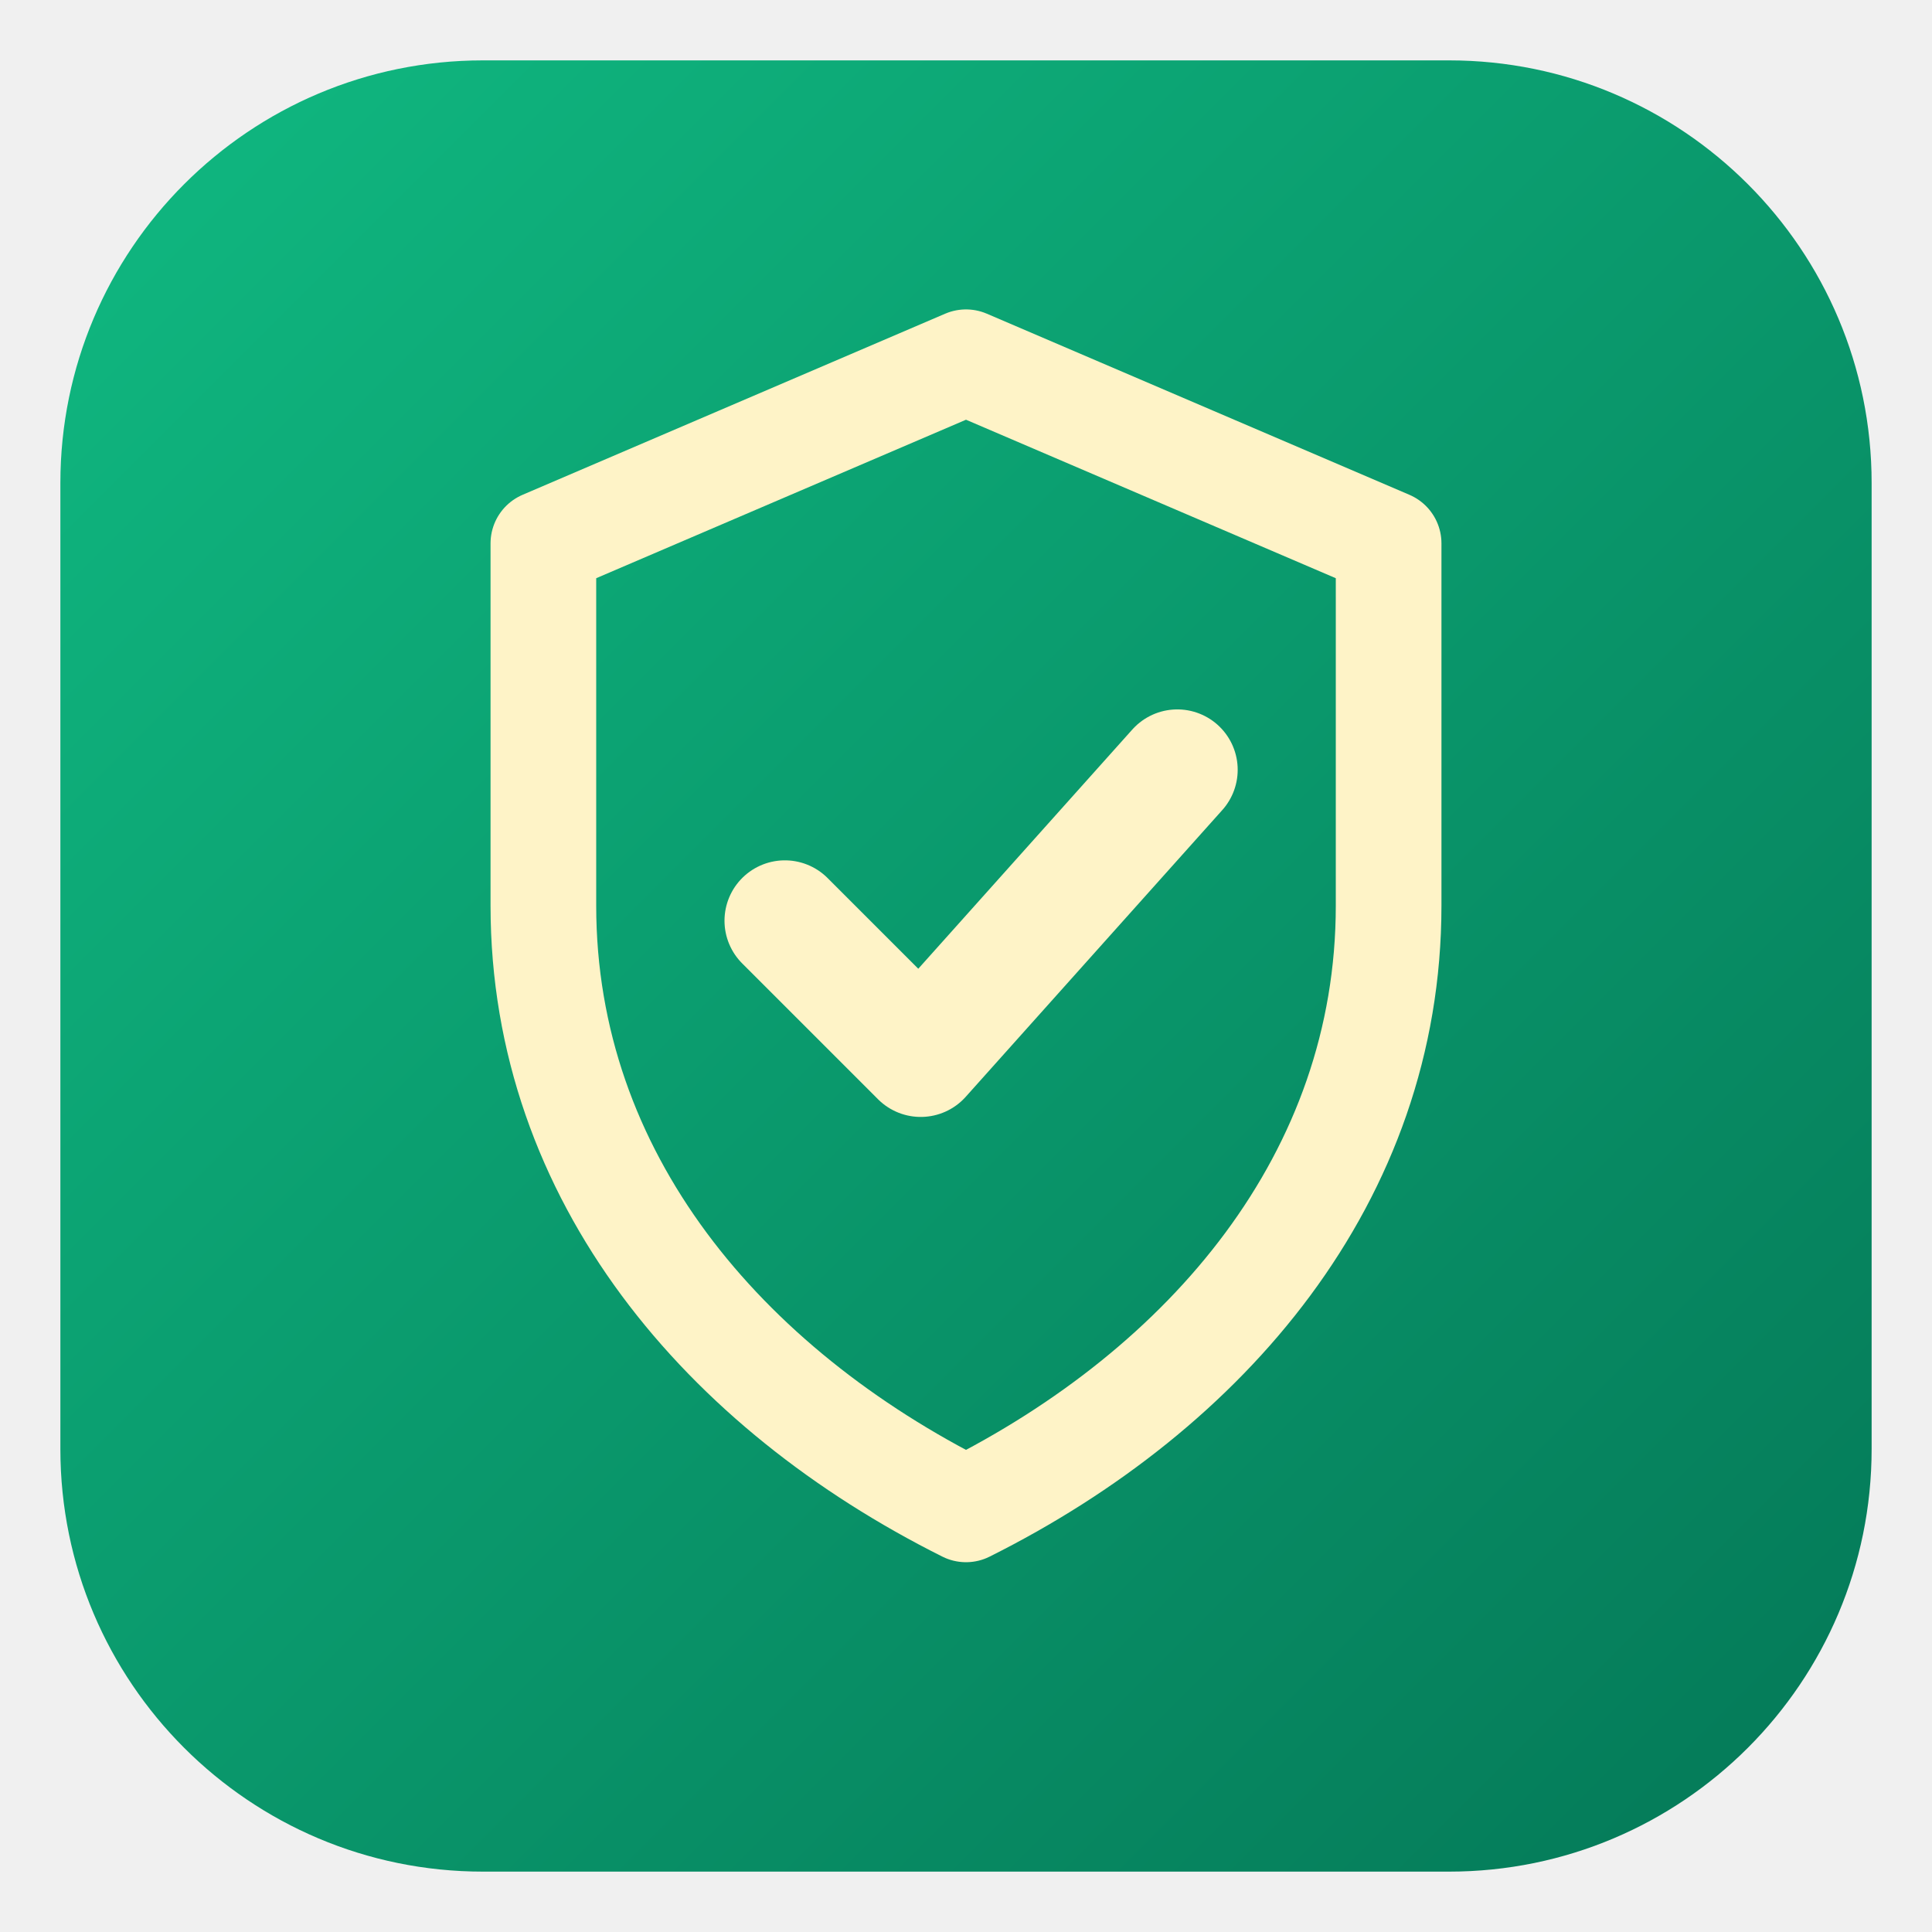
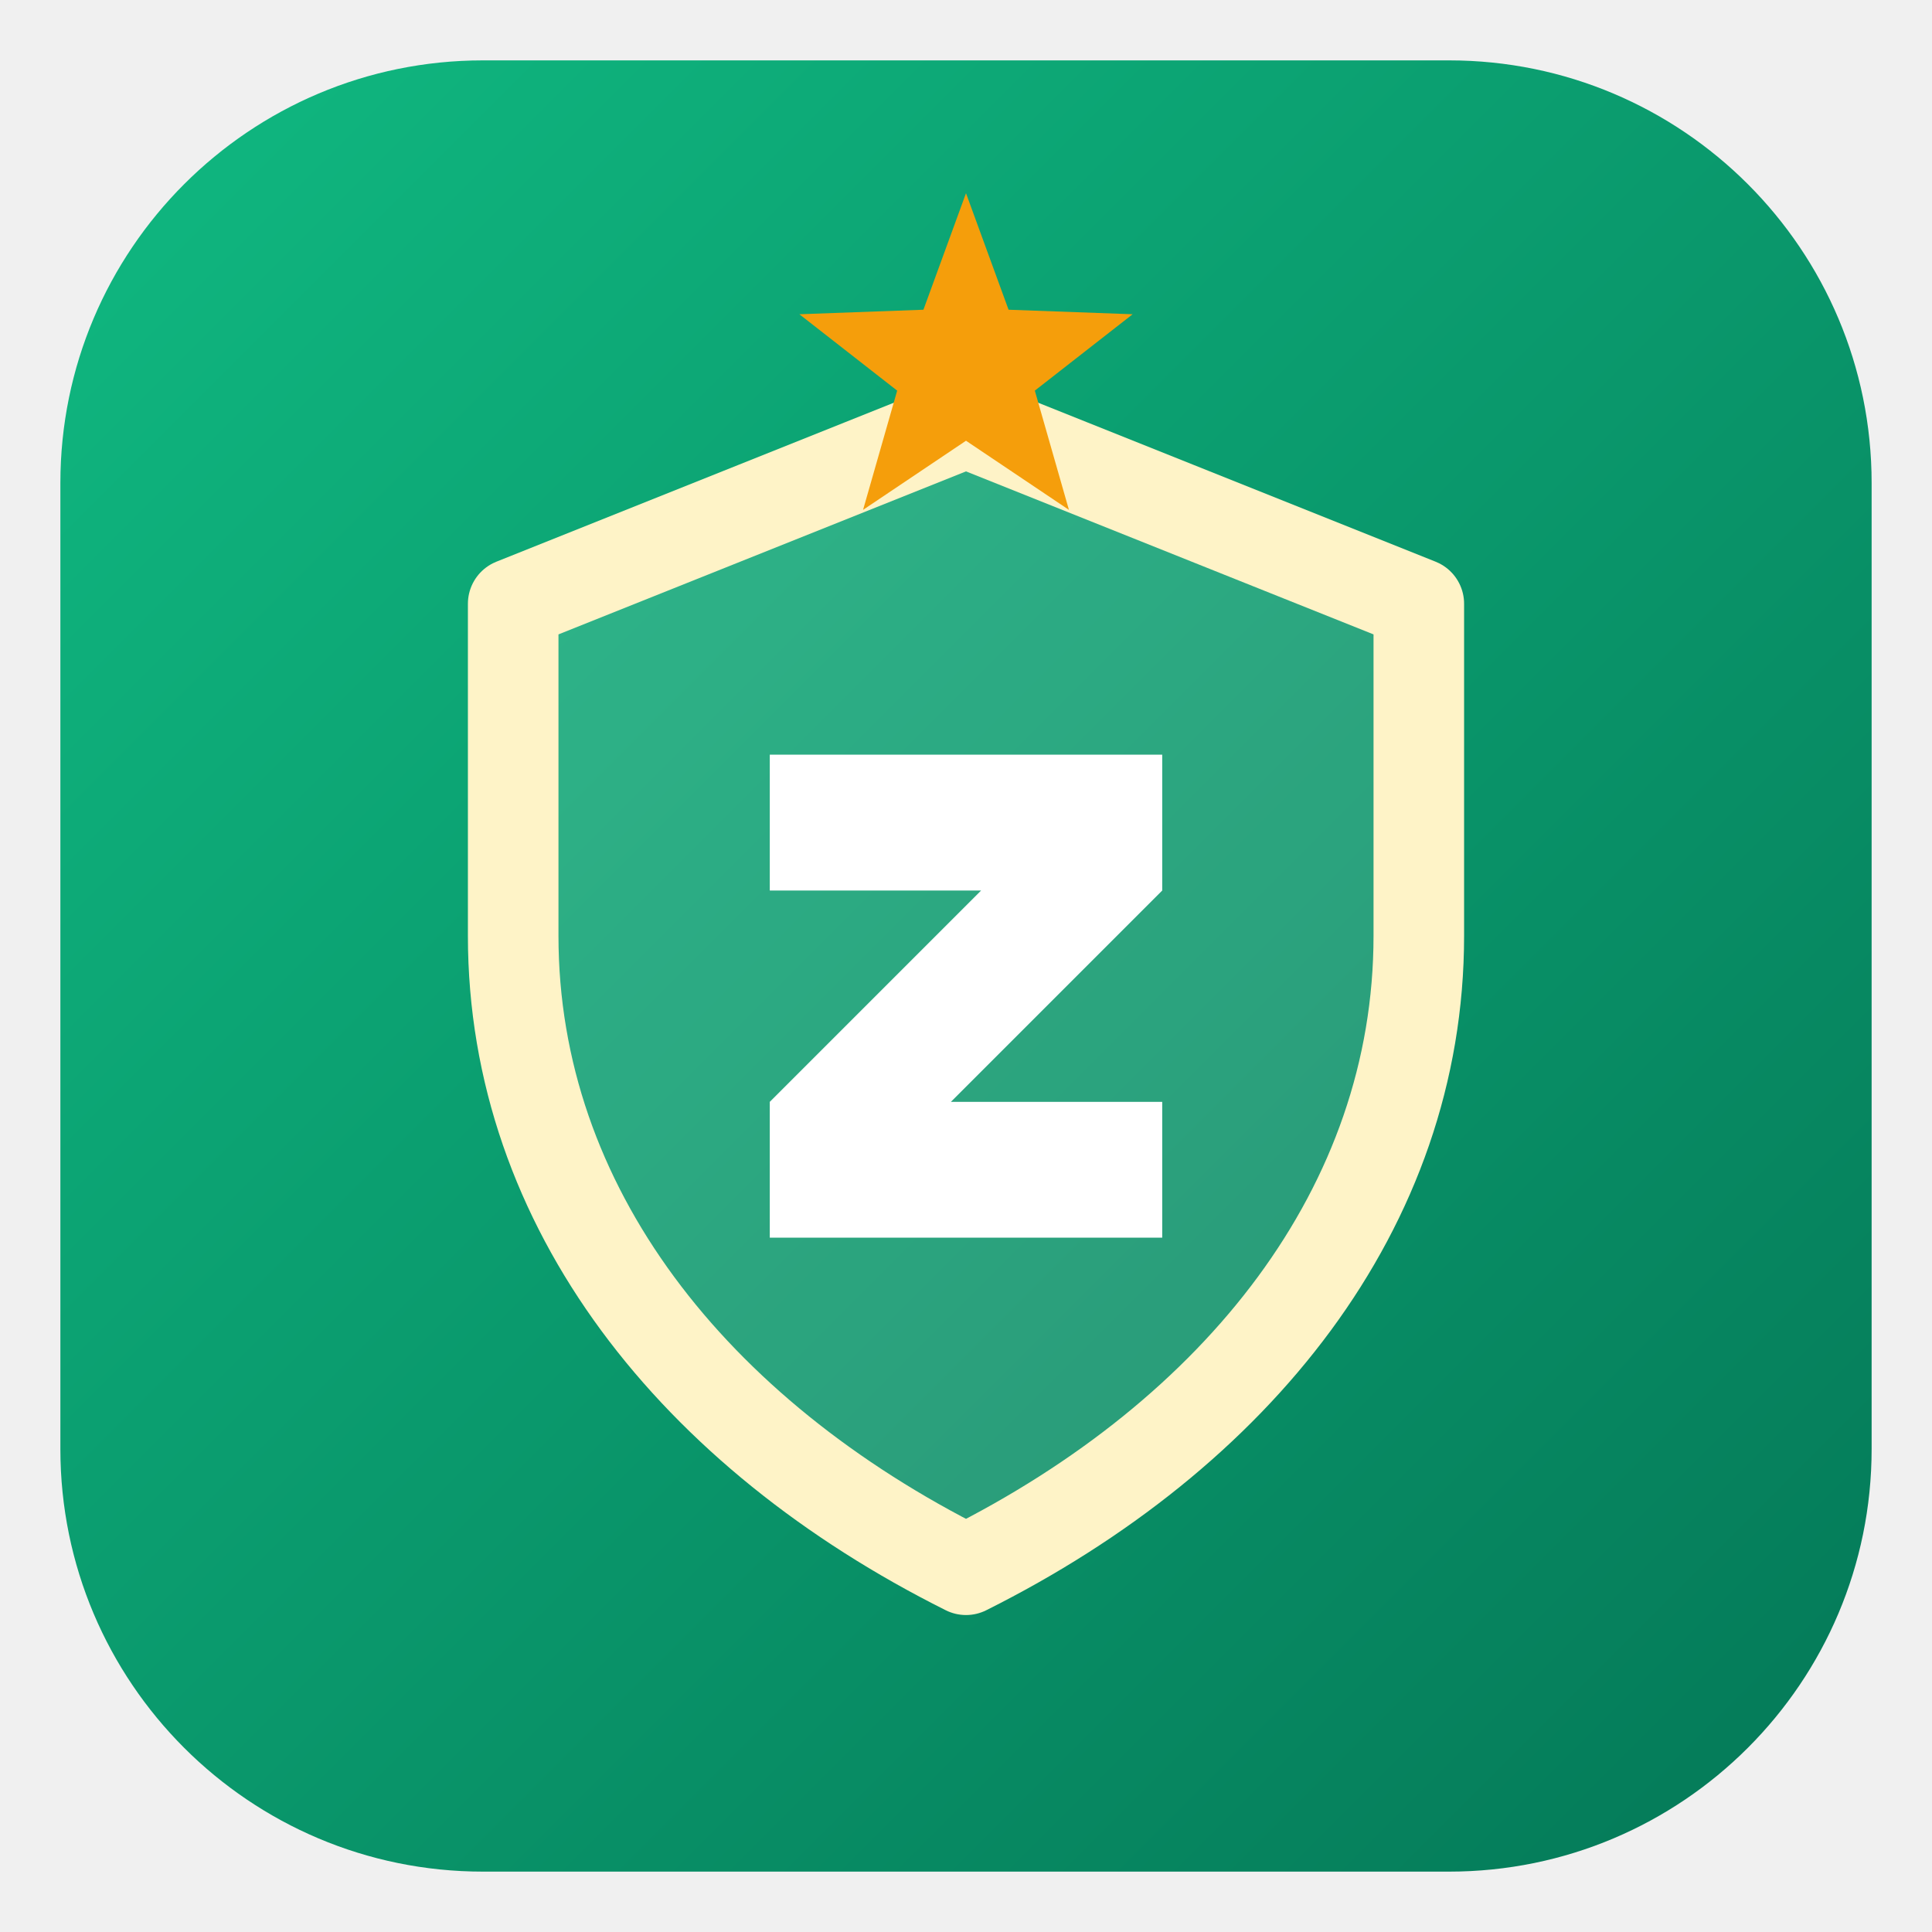
<svg xmlns="http://www.w3.org/2000/svg" viewBox="0 0 64 64">
  <defs>
    <linearGradient id="g" x1="0" y1="0" x2="1" y2="1">
      <stop offset="0%" stop-color="#10B981" />
      <stop offset="100%" stop-color="#047857" />
    </linearGradient>
  </defs>
  <rect x="2" y="2" width="60" height="60" rx="14" fill="url(#g)" />
-   <path d="M32 12 L46 18 V30 C46 39 40 46 32 50 C24 46 18 39 18 30 V18 Z" fill="none" stroke="#FEF3C7" stroke-width="3.5" stroke-linejoin="round" />
-   <path d="M26 30.5 L30.5 35 L39 25.5" fill="none" stroke="#FEF3C7" stroke-width="4" stroke-linecap="round" stroke-linejoin="round" />
+   <path d="M32 14 L47 20 V31 C47 40 41 47.5 32 52 C23 47.5 17 40 17 31 V20 Z" fill="rgba(255,255,255,0.14)" stroke="#FEF3C7" stroke-width="3" stroke-linejoin="round" />
+   <path d="M25.5 25 H38.5 V29.5 L31.5 36.5 H38.5 V41 H25.5 V36.5 L32.5 29.5 H25.5 Z" fill="#FFFFFF" />
+   <polygon points="32.00,6.40 33.41,10.26 37.52,10.41 34.28,12.94 35.41,16.89 32.00,14.60 28.59,16.89 29.72,12.94 26.48,10.41 30.59,10.26" fill="#F59E0B" />
</svg>
